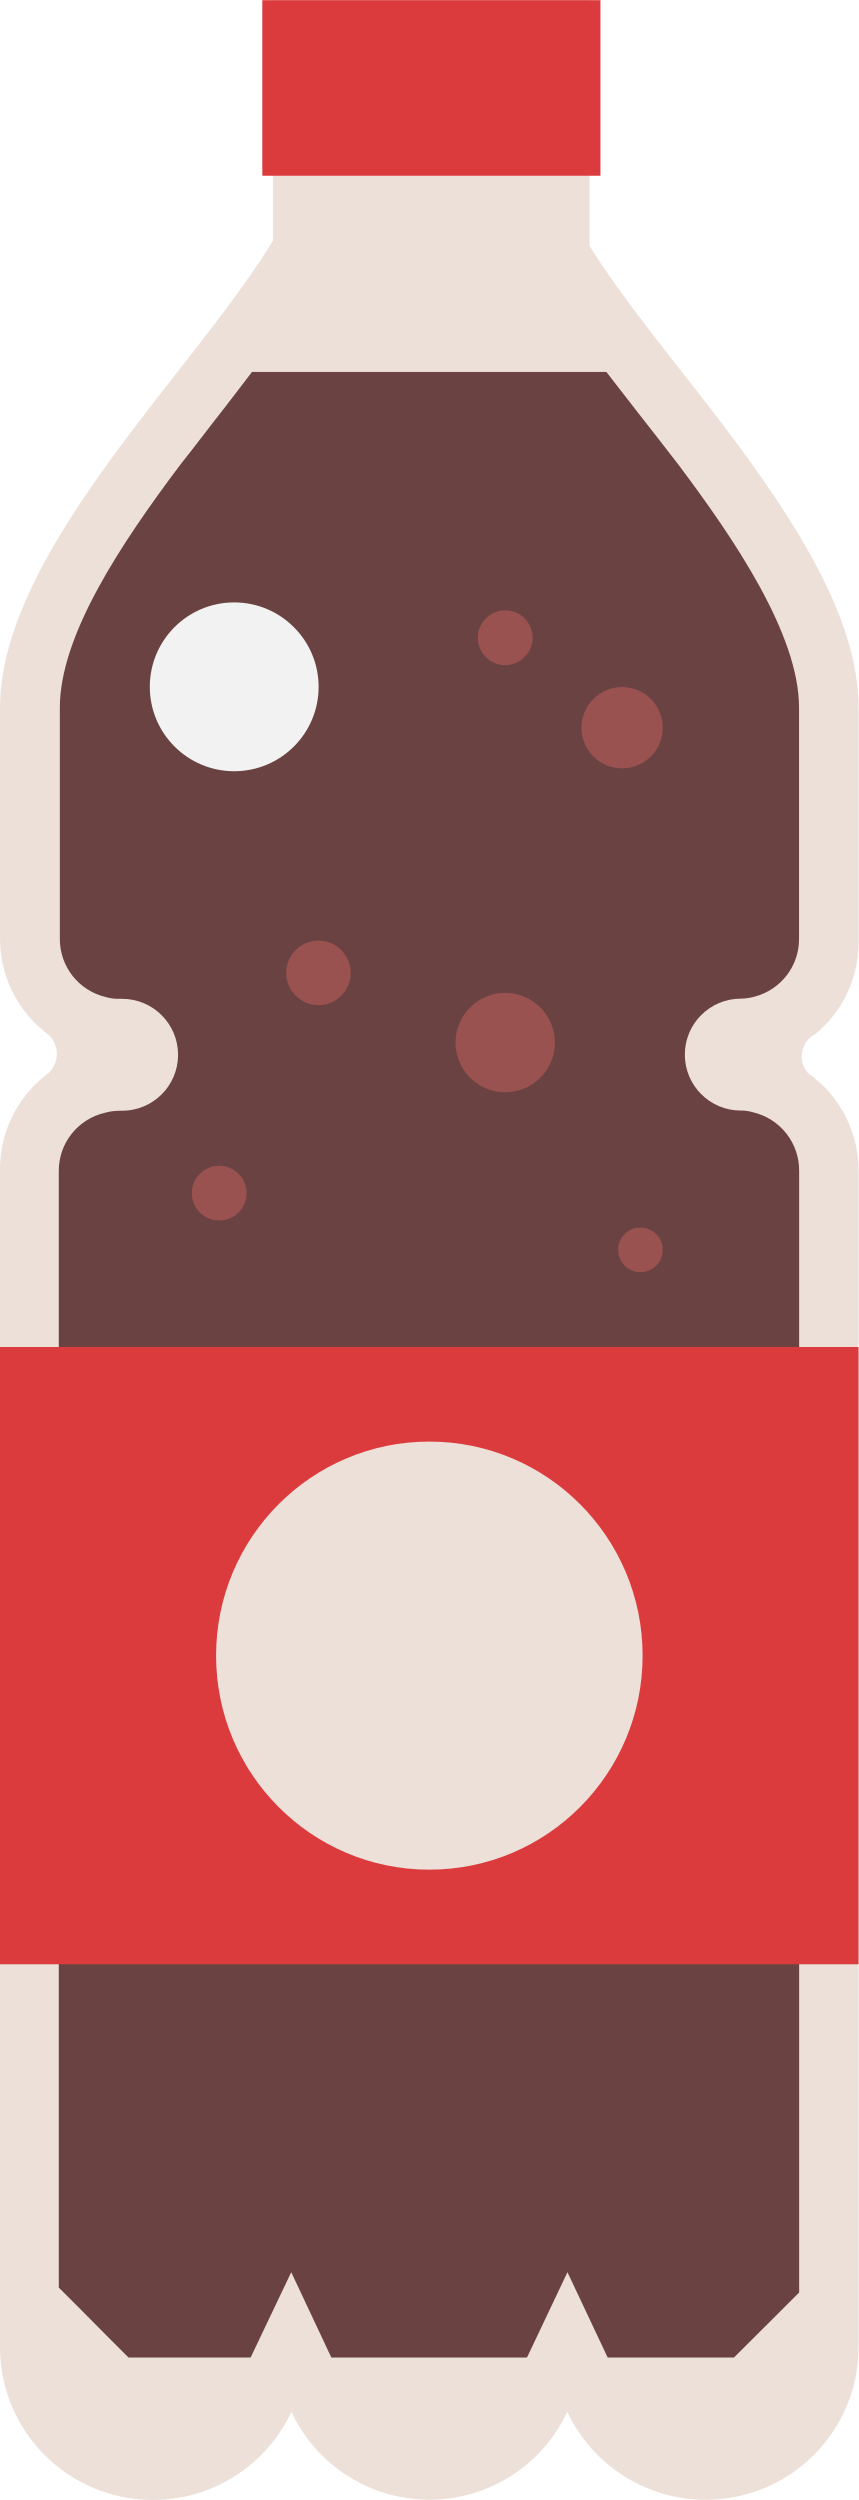
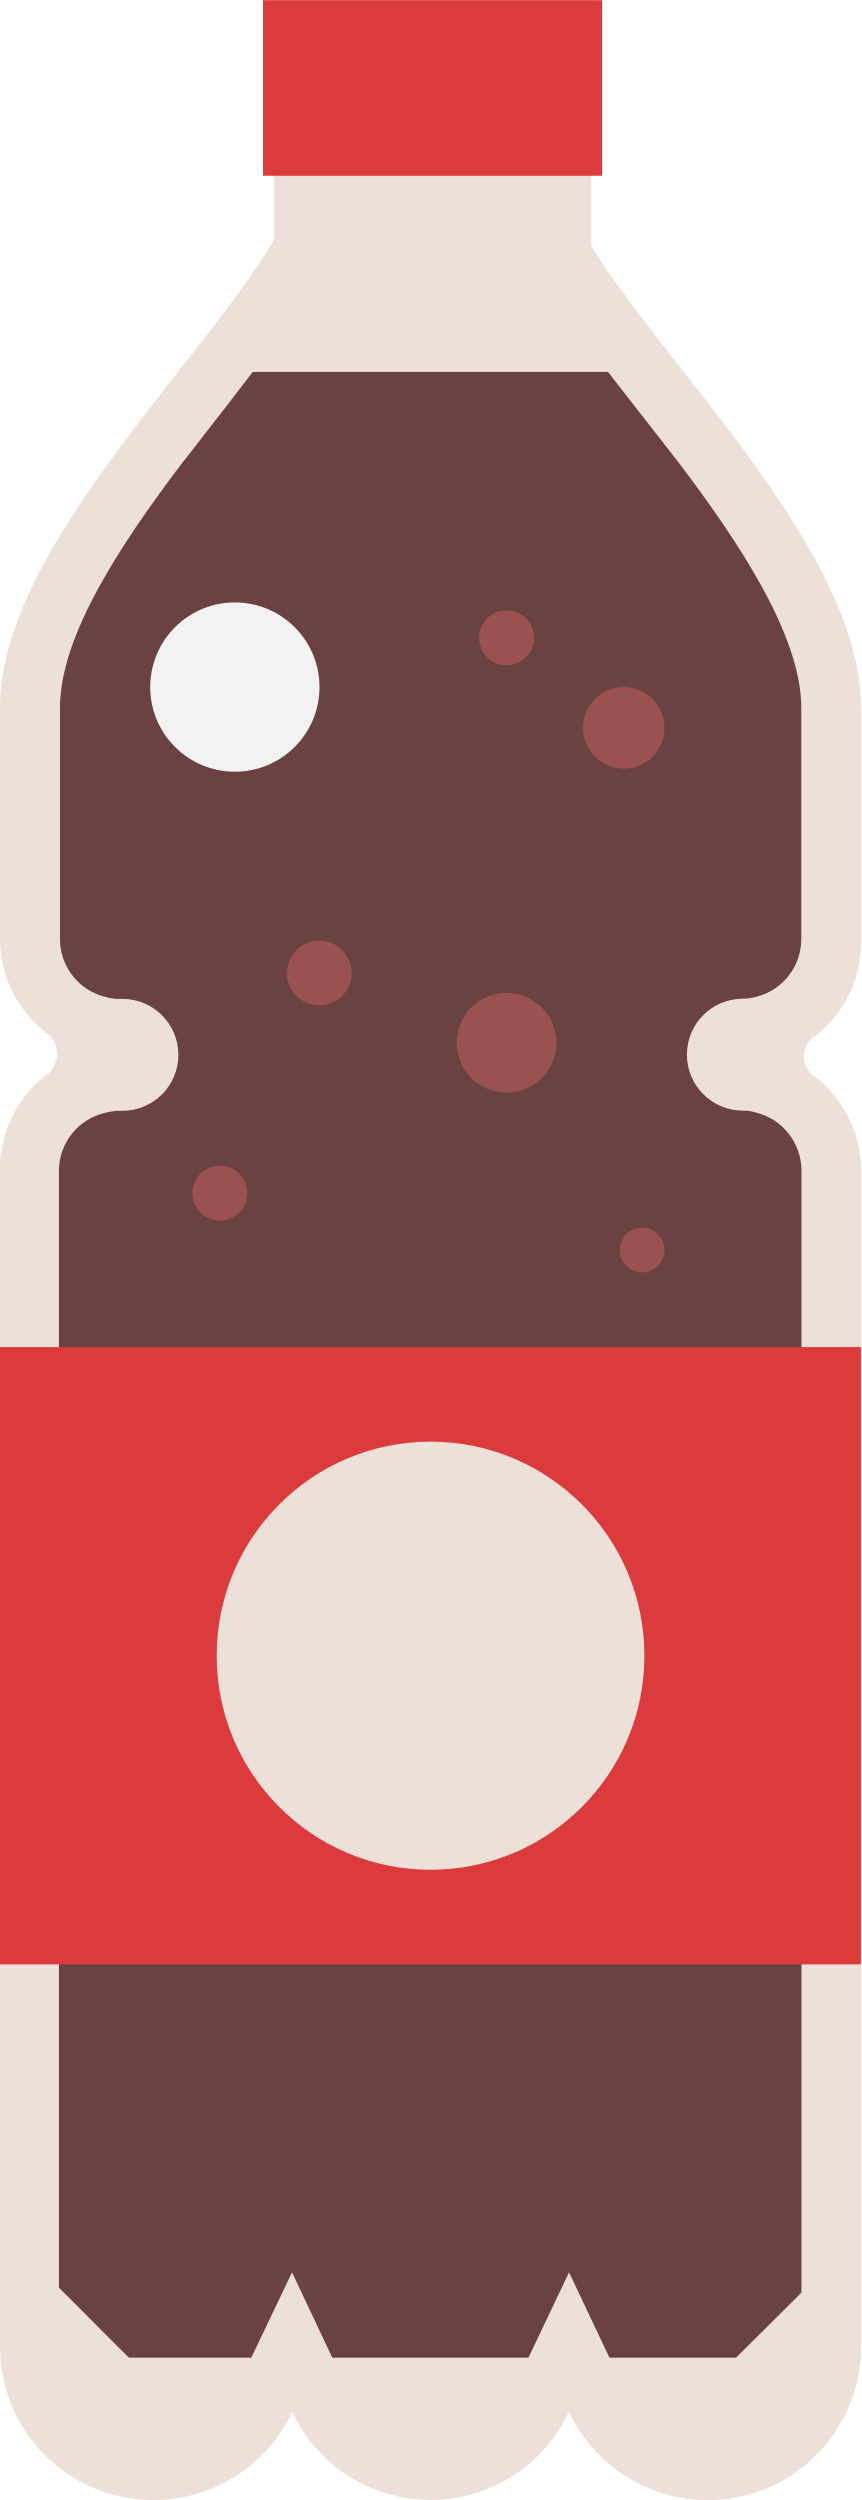
- <svg xmlns="http://www.w3.org/2000/svg" width="49.106" height="142.967" viewBox="0 0 49.106 142.967">
-   <g id="Group_1" data-name="Group 1" transform="translate(0.001)">
-     <g id="Layer_1" data-name="Layer 1">
-       <path id="svg_25" d="M41.506,24.51c-2.9-3.82-5.924-7.41-7.789-10.45V0h-18.1V13.74c-1.865,3.11-4.986,6.84-7.978,10.77C3.66,29.76,0,35.39,0,40.47V53.7A6.807,6.807,0,0,0,2.553,59a2.135,2.135,0,0,0,.249.19h0a1.562,1.562,0,0,1,.449,1.08A1.582,1.582,0,0,1,2.8,61.35h0a1.416,1.416,0,0,0-.249.19A6.8,6.8,0,0,0,0,66.95v67.21a8.742,8.742,0,0,0,16.664,3.76,8.7,8.7,0,0,0,15.777,0A8.742,8.742,0,0,0,49.1,134.16V66.95a6.827,6.827,0,0,0-2.493-5.28h0a1.746,1.746,0,0,0-.359-.26h0a1.472,1.472,0,0,1-.409-1,1.512,1.512,0,0,1,.409-1h0a1.735,1.735,0,0,1,.359-.26h0A6.787,6.787,0,0,0,49.1,53.88V40.47C49.1,35.37,45.455,29.75,41.506,24.51Z" fill="#ede0d9" />
-       <path id="svg_26" d="M45.694,40.47V53.7A3.4,3.4,0,0,1,43.131,57a2.984,2.984,0,0,1-.768.11,3.2,3.2,0,0,0,0,6.4,2.248,2.248,0,0,1,.708.1A3.418,3.418,0,0,1,45.7,66.94V131.1c-1.247,1.24-2.473,2.48-3.73,3.72h-7.22l-2.3-4.88-2.314,4.88H18.948l-2.294-4.88-2.324,4.88H7.35c-1.486-1.47-2.493-2.52-3.989-4V66.95a3.4,3.4,0,0,1,2.623-3.31,3.123,3.123,0,0,1,.868-.12h.13a3.2,3.2,0,0,0,0-6.4h-.14a2.5,2.5,0,0,1-.788-.1A3.408,3.408,0,0,1,3.421,53.7V40.47c0-4.13,3.48-9.36,6.9-13.91.8-1,1.626-2.11,2.433-3.13.568-.73,1.117-1.46,1.655-2.16H34.675l1.606,2.07c.838,1.06,1.665,2.14,2.513,3.23C41.994,30.83,45.694,36.28,45.694,40.47Z" fill="#6b4242" />
-       <rect id="svg_27" width="19.337" height="10.04" transform="translate(14.999 0.01)" fill="#db3b3d" />
-       <path id="svg_28" d="M37.9,41.62a2.324,2.324,0,1,1-2.324-2.33A2.327,2.327,0,0,1,37.9,41.62Z" fill="#99524f" />
-       <path id="svg_29" d="M20.055,55.64a1.845,1.845,0,1,1-1.845-1.85A1.847,1.847,0,0,1,20.055,55.64Z" fill="#99524f" />
-       <path id="svg_30" d="M31.733,59.64a2.841,2.841,0,1,1-2.812-2.86A2.85,2.85,0,0,1,31.733,59.64Z" fill="#99524f" />
-       <path id="svg_31" d="M37.9,71.48a1.276,1.276,0,1,1-1.276-1.28A1.278,1.278,0,0,1,37.9,71.48Z" fill="#99524f" />
-       <circle id="svg_32" cx="1.566" cy="1.566" r="1.566" transform="translate(10.97 66.664)" fill="#99524f" />
-       <circle id="svg_33" cx="1.566" cy="1.566" r="1.566" transform="translate(27.325 34.904)" fill="#99524f" />
-       <rect id="svg_34" width="49.095" height="35.3" transform="translate(0 77.03)" fill="#db3b3d" />
-       <path id="svg_35" d="M18.22,39.29a4.827,4.827,0,1,1-4.827-4.84,4.833,4.833,0,0,1,4.827,4.84Z" fill="#f2f2f2" />
-       <ellipse id="svg_36" cx="12.196" cy="12.24" rx="12.196" ry="12.24" transform="translate(12.356 82.44)" fill="#ede0d9" />
+ <svg xmlns="http://www.w3.org/2000/svg" viewBox="0 0 49.24 142.96">
+   <defs>
+     <style>.cls-1{fill:#ede0d9;}.cls-2{fill:#6b4242;}.cls-3{fill:#db3b3d;}.cls-4{fill:#99524f;}.cls-5{fill:#f2f2f2;}</style>
+   </defs>
+   <g id="Layer_2" data-name="Layer 2">
+     <g id="Layer_1-2" data-name="Layer 1">
+       <path class="cls-1" d="M41.62,24.51c-2.91-3.82-5.94-7.41-7.81-10.45V0H15.66V13.68s0,0,0,.06c-1.87,3.11-5,6.84-8,10.77C3.67,29.76,0,35.39,0,40.47V53.7A6.8,6.8,0,0,0,2.56,59a2.14,2.14,0,0,0,.25.19s0,0,0,0a1.56,1.56,0,0,1,.45,1.08,1.58,1.58,0,0,1-.45,1.08s0,0,0,0a1.42,1.42,0,0,0-.25.19A6.79,6.79,0,0,0,0,66.95v67.21a8.77,8.77,0,0,0,16.71,3.76,8.73,8.73,0,0,0,15.82,0,8.77,8.77,0,0,0,16.71-3.76V66.95a6.82,6.82,0,0,0-2.5-5.28h0a1.75,1.75,0,0,0-.36-.26s0,0,0,0a1.47,1.47,0,0,1-.41-1,1.51,1.51,0,0,1,.41-1s0,0,0,0a1.74,1.74,0,0,1,.36-.26l0,0a6.78,6.78,0,0,0,2.5-5.27V40.47C49.24,35.37,45.58,29.75,41.62,24.51Z" />
+       <path class="cls-2" d="M45.82,40.47V53.7A3.4,3.4,0,0,1,43.25,57a3,3,0,0,1-.77.11,3.2,3.2,0,0,0,0,6.4,2.26,2.26,0,0,1,.71.1,3.42,3.42,0,0,1,2.64,3.33v64.16c-1.25,1.24-2.48,2.48-3.74,3.72H34.85l-2.31-4.88-2.32,4.88H19l-2.3-4.88-2.33,4.88h-7c-1.49-1.47-2.5-2.52-4-4V66.95A3.4,3.4,0,0,1,6,63.64a3.14,3.14,0,0,1,.87-.12H7a3.2,3.2,0,0,0,0-6.4H6.86a2.51,2.51,0,0,1-.79-.1A3.41,3.41,0,0,1,3.43,53.7V40.47c0-4.13,3.49-9.36,6.92-13.91.8-1,1.63-2.11,2.44-3.13.57-.73,1.12-1.46,1.66-2.16H34.77l1.61,2.07c.84,1.06,1.67,2.14,2.52,3.23C42.11,30.83,45.82,36.28,45.82,40.47Z" />
+       <rect class="cls-3" x="15.04" y="0.01" width="19.39" height="10.04" />
+       <path class="cls-4" d="M38,41.62a2.33,2.33,0,1,1-2.33-2.33A2.33,2.33,0,0,1,38,41.62Z" />
+       <path class="cls-4" d="M20.11,55.64a1.85,1.85,0,1,1-1.85-1.85A1.85,1.85,0,0,1,20.11,55.64Z" />
+       <path class="cls-4" d="M31.82,59.64A2.85,2.85,0,1,1,29,56.78,2.86,2.86,0,0,1,31.82,59.64Z" />
+       <path class="cls-4" d="M38,71.48a1.28,1.28,0,1,1-1.28-1.28A1.28,1.28,0,0,1,38,71.48Z" />
+       <circle class="cls-4" cx="12.57" cy="68.23" r="1.57" />
+       <circle class="cls-4" cx="28.97" cy="36.47" r="1.57" />
+       <rect class="cls-3" y="77.03" width="49.23" height="35.3" />
+       <path class="cls-5" d="M18.27,39.29a4.84,4.84,0,1,1-4.84-4.84A4.84,4.84,0,0,1,18.27,39.29Z" />
+       <ellipse class="cls-1" cx="24.62" cy="94.68" rx="12.23" ry="12.24" />
    </g>
  </g>
</svg>
